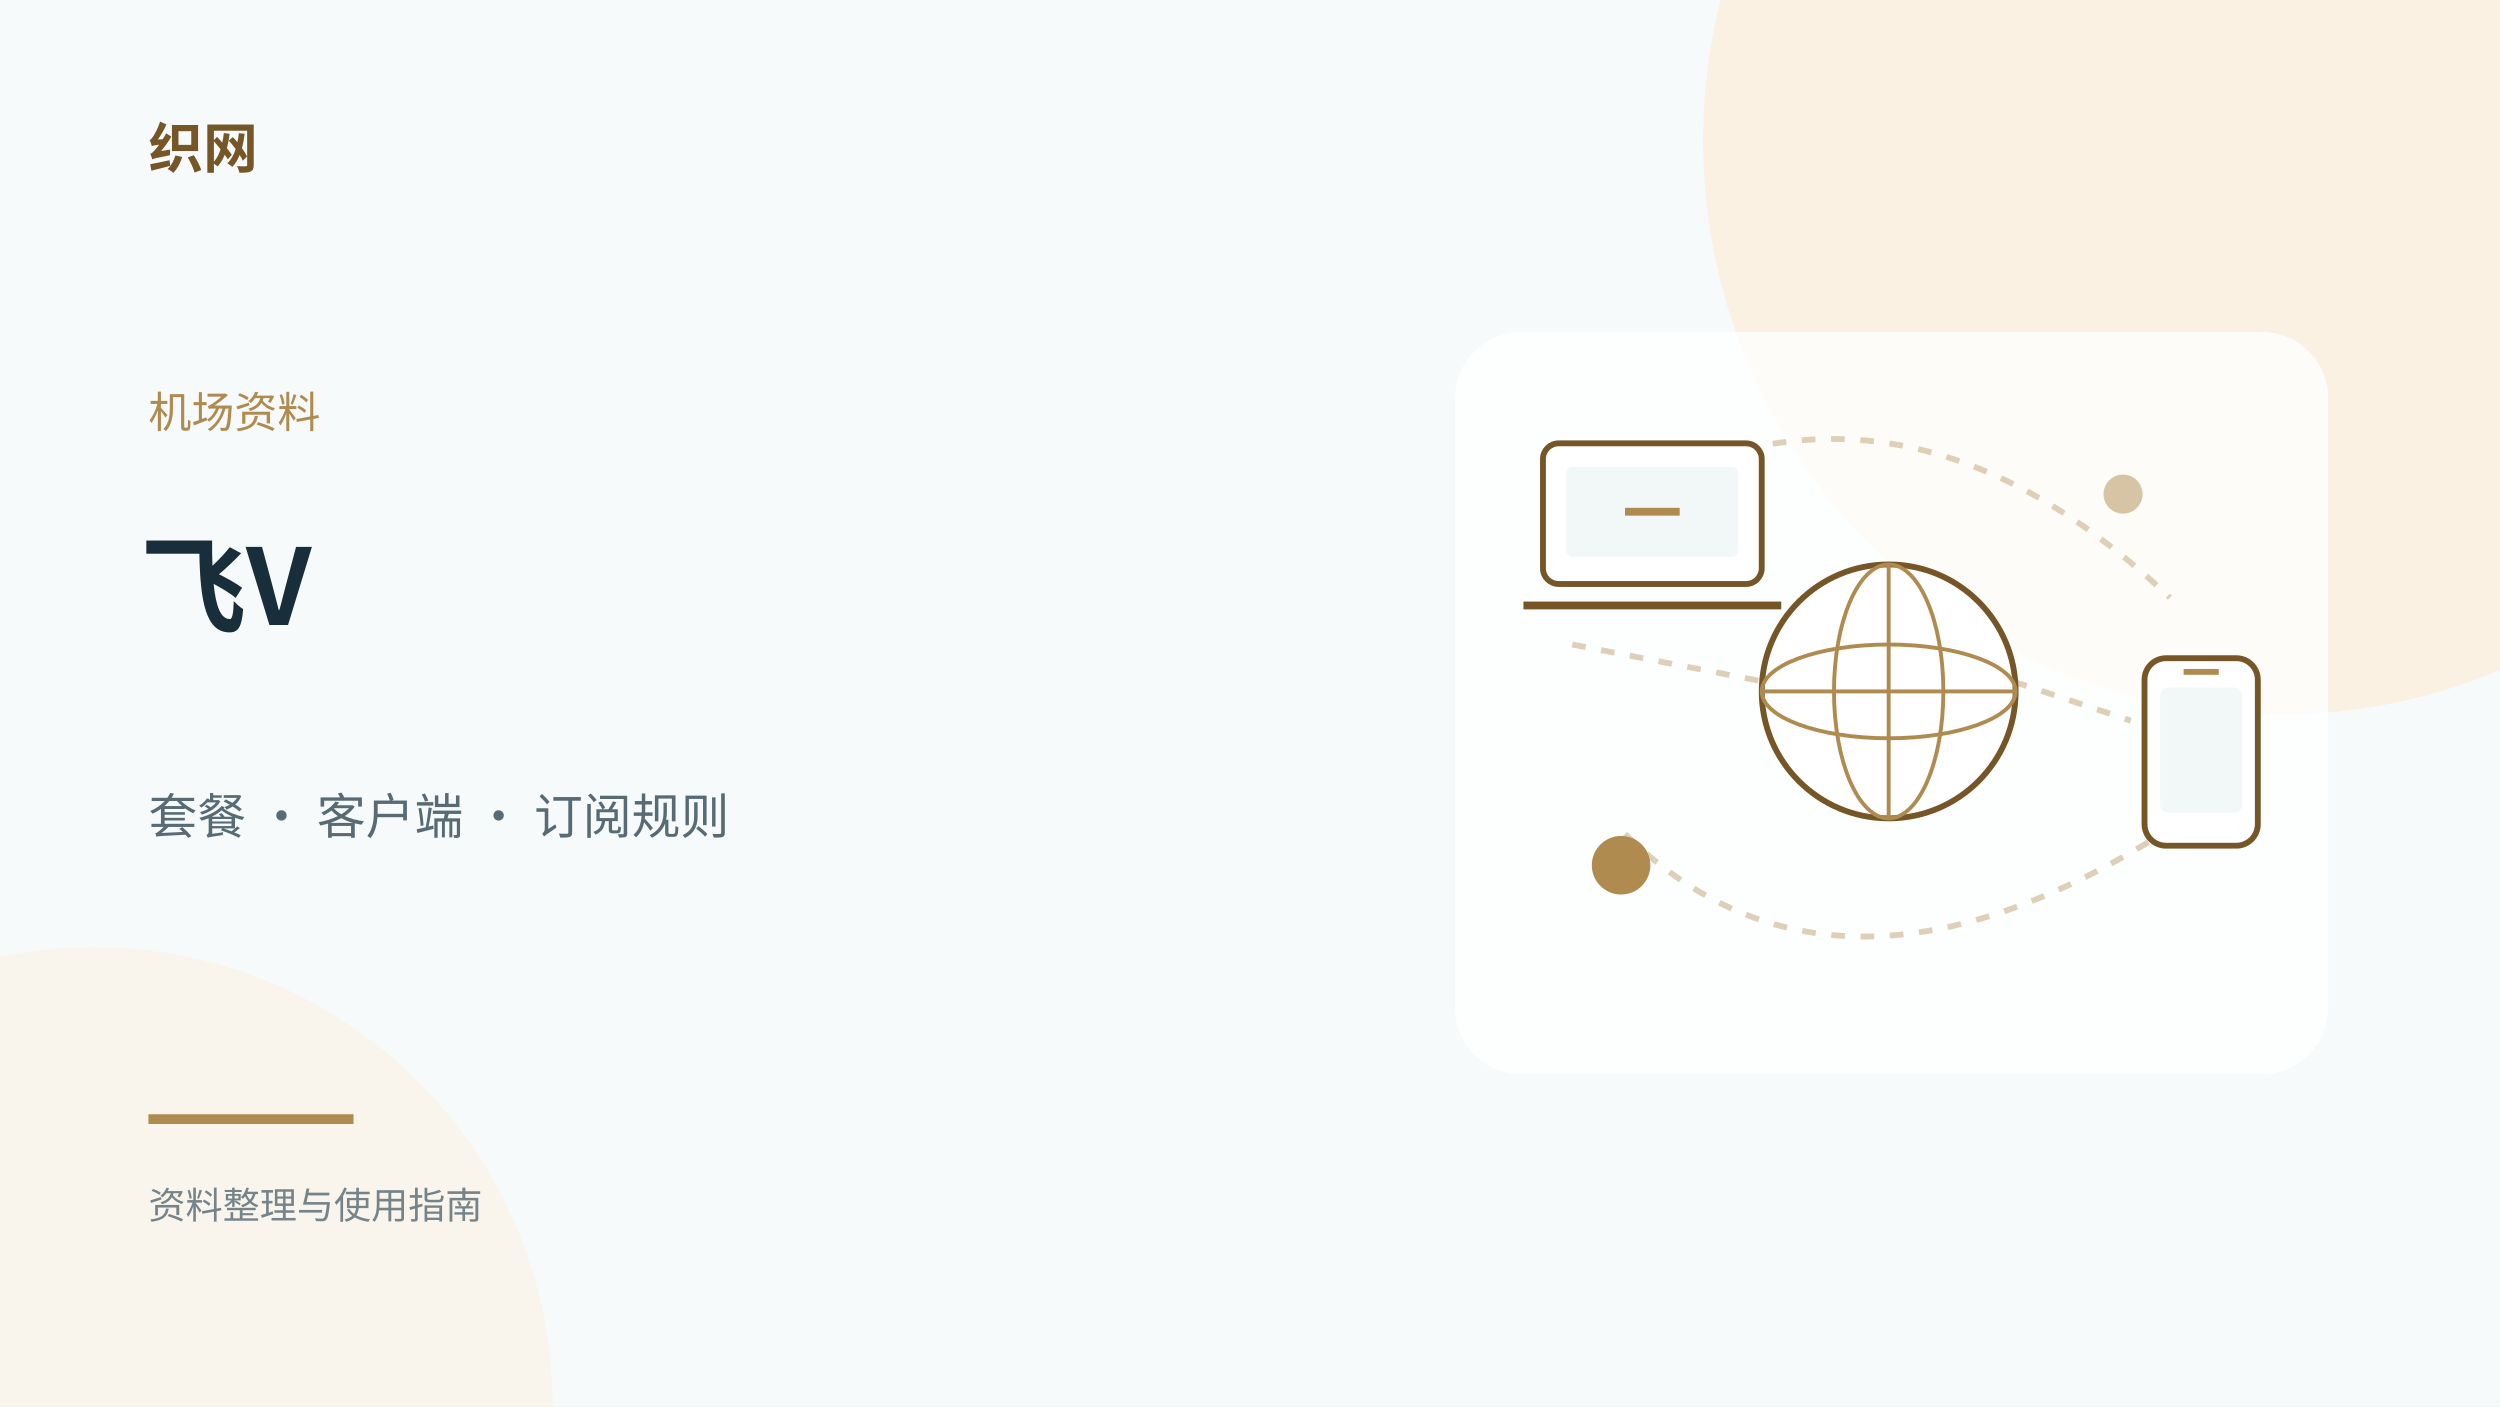
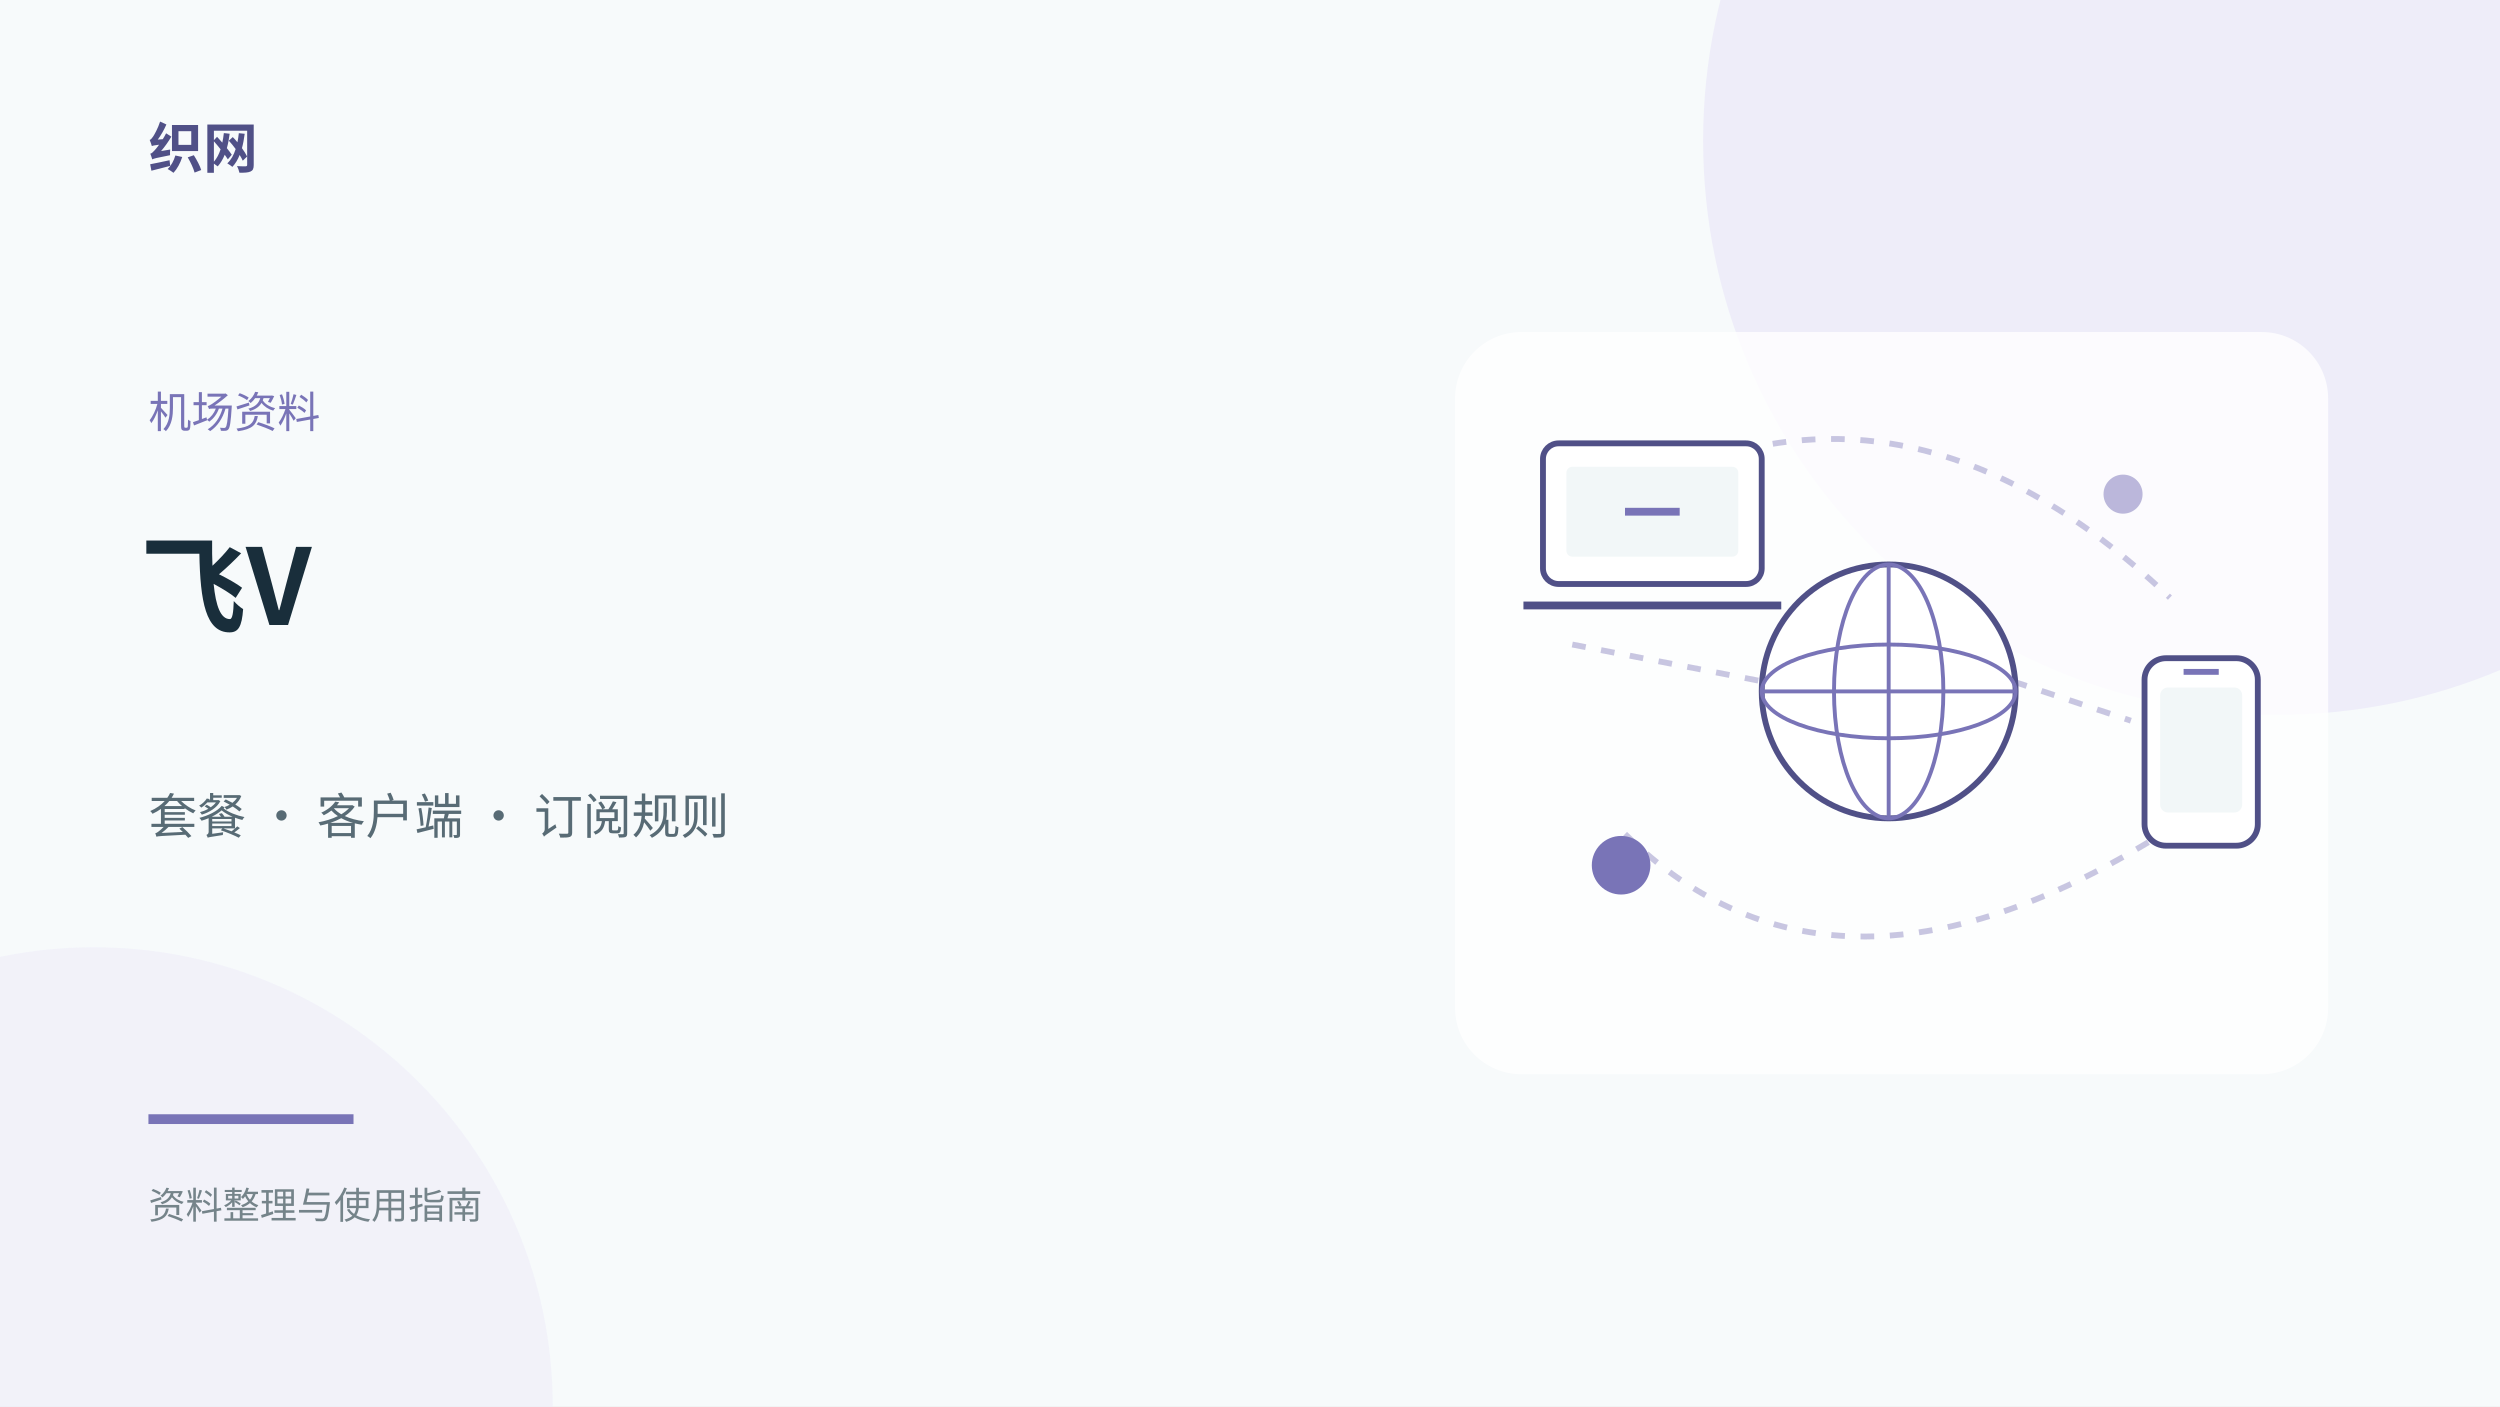
<svg xmlns="http://www.w3.org/2000/svg" width="1280" height="720" viewBox="0 0 1280 720">
  <rect width="1280" height="720" fill="#f7fafb" />
-   <circle cx="1166" cy="72" r="294" fill="#faf1e3" />
-   <circle cx="48" cy="720" r="235" fill="#faf1e3" opacity=".6" />
-   <text x="76" y="86" fill="#765527" font-size="28" font-weight="700" font-family="Hiragino Sans GB, Noto Sans CJK SC, Microsoft YaHei, Arial, sans-serif">织网</text>
-   <text x="76" y="219" fill="#b08b4f" font-size="22" font-weight="500" font-family="Hiragino Sans GB, Noto Sans CJK SC, Microsoft YaHei, Arial, sans-serif">机场资料</text>
+   <circle cx="1166" cy="72" r="294" fill="#eeedf9" />
+   <circle cx="48" cy="720" r="235" fill="#eeedf9" opacity=".6" />
+   <text x="76" y="86" fill="#505087" font-size="28" font-weight="700" font-family="Hiragino Sans GB, Noto Sans CJK SC, Microsoft YaHei, Arial, sans-serif">织网</text>
+   <text x="76" y="219" fill="#7974b7" font-size="22" font-weight="500" font-family="Hiragino Sans GB, Noto Sans CJK SC, Microsoft YaHei, Arial, sans-serif">机场资料</text>
  <text x="72" y="320" fill="#192e3b" font-size="54" font-weight="700" font-family="Hiragino Sans GB, Noto Sans CJK SC, Microsoft YaHei, Arial, sans-serif">飞V</text>
  <text x="76" y="427" fill="#586b75" font-size="25" font-weight="400" font-family="Hiragino Sans GB, Noto Sans CJK SC, Microsoft YaHei, Arial, sans-serif">套餐 · 客户端 · 订阅规则</text>
-   <path d="M76 573L181 573" stroke="#b08b4f" stroke-width="5" fill="none" />
+   <path d="M76 573L181 573" stroke="#7974b7" stroke-width="5" fill="none" />
  <text x="76" y="624" fill="#75848a" font-size="19" font-weight="400" font-family="Hiragino Sans GB, Noto Sans CJK SC, Microsoft YaHei, Arial, sans-serif">资料整理与使用指南</text>
  <rect x="745" y="170" width="447" height="380" rx="34" fill="#ffffffcc" stroke="none" stroke-width="2" />
-   <path d="M824 259Q970 172 1111 306M832 427Q940 533 1110 425M805 330L903 349M1031 349L1091 369" stroke="#b08b4f" opacity=".4" stroke-width="3" fill="none" stroke-dasharray="7 8" />
-   <circle cx="967" cy="354" r="65" fill="white" stroke="#765527" stroke-width="3" />
-   <ellipse cx="967" cy="354" rx="28" ry="65" fill="none" stroke="#b08b4f" stroke-width="2" />
-   <ellipse cx="967" cy="354" rx="65" ry="24" fill="none" stroke="#b08b4f" stroke-width="2" />
-   <path d="M902 354L1032 354" stroke="#b08b4f" stroke-width="2" fill="none" />
-   <path d="M967 289L967 419" stroke="#b08b4f" stroke-width="2" fill="none" />
-   <rect x="790" y="227" width="112" height="72" rx="8" fill="white" stroke="#765527" stroke-width="3" />
+   <path d="M824 259Q970 172 1111 306M832 427Q940 533 1110 425M805 330L903 349M1031 349L1091 369" stroke="#7974b7" opacity=".4" stroke-width="3" fill="none" stroke-dasharray="7 8" />
+   <circle cx="967" cy="354" r="65" fill="white" stroke="#505087" stroke-width="3" />
+   <ellipse cx="967" cy="354" rx="28" ry="65" fill="none" stroke="#7974b7" stroke-width="2" />
+   <ellipse cx="967" cy="354" rx="65" ry="24" fill="none" stroke="#7974b7" stroke-width="2" />
+   <path d="M902 354L1032 354" stroke="#7974b7" stroke-width="2" fill="none" />
+   <path d="M967 289L967 419" stroke="#7974b7" stroke-width="2" fill="none" />
+   <rect x="790" y="227" width="112" height="72" rx="8" fill="white" stroke="#505087" stroke-width="3" />
  <rect x="802" y="239" width="88" height="46" rx="3" fill="#f2f7f8" stroke="none" stroke-width="2" />
-   <path d="M780 310L912 310" stroke="#765527" stroke-width="4" fill="none" />
-   <path d="M832 262L860 262" stroke="#b08b4f" stroke-width="4" fill="none" />
-   <rect x="1098" y="337" width="58" height="96" rx="11" fill="white" stroke="#765527" stroke-width="3" />
+   <path d="M780 310L912 310" stroke="#505087" stroke-width="4" fill="none" />
+   <path d="M832 262L860 262" stroke="#7974b7" stroke-width="4" fill="none" />
+   <rect x="1098" y="337" width="58" height="96" rx="11" fill="white" stroke="#505087" stroke-width="3" />
  <rect x="1106" y="352" width="42" height="64" rx="4" fill="#f2f7f8" stroke="none" stroke-width="2" />
-   <path d="M1118 344L1136 344" stroke="#b08b4f" stroke-width="3" fill="none" />
-   <circle cx="830" cy="443" r="15" fill="#b08b4f" />
-   <circle cx="1087" cy="253" r="10" fill="#b08b4f" opacity=".5" />
+   <path d="M1118 344L1136 344" stroke="#7974b7" stroke-width="3" fill="none" />
+   <circle cx="830" cy="443" r="15" fill="#7974b7" />
+   <circle cx="1087" cy="253" r="10" fill="#7974b7" opacity=".5" />
</svg>
